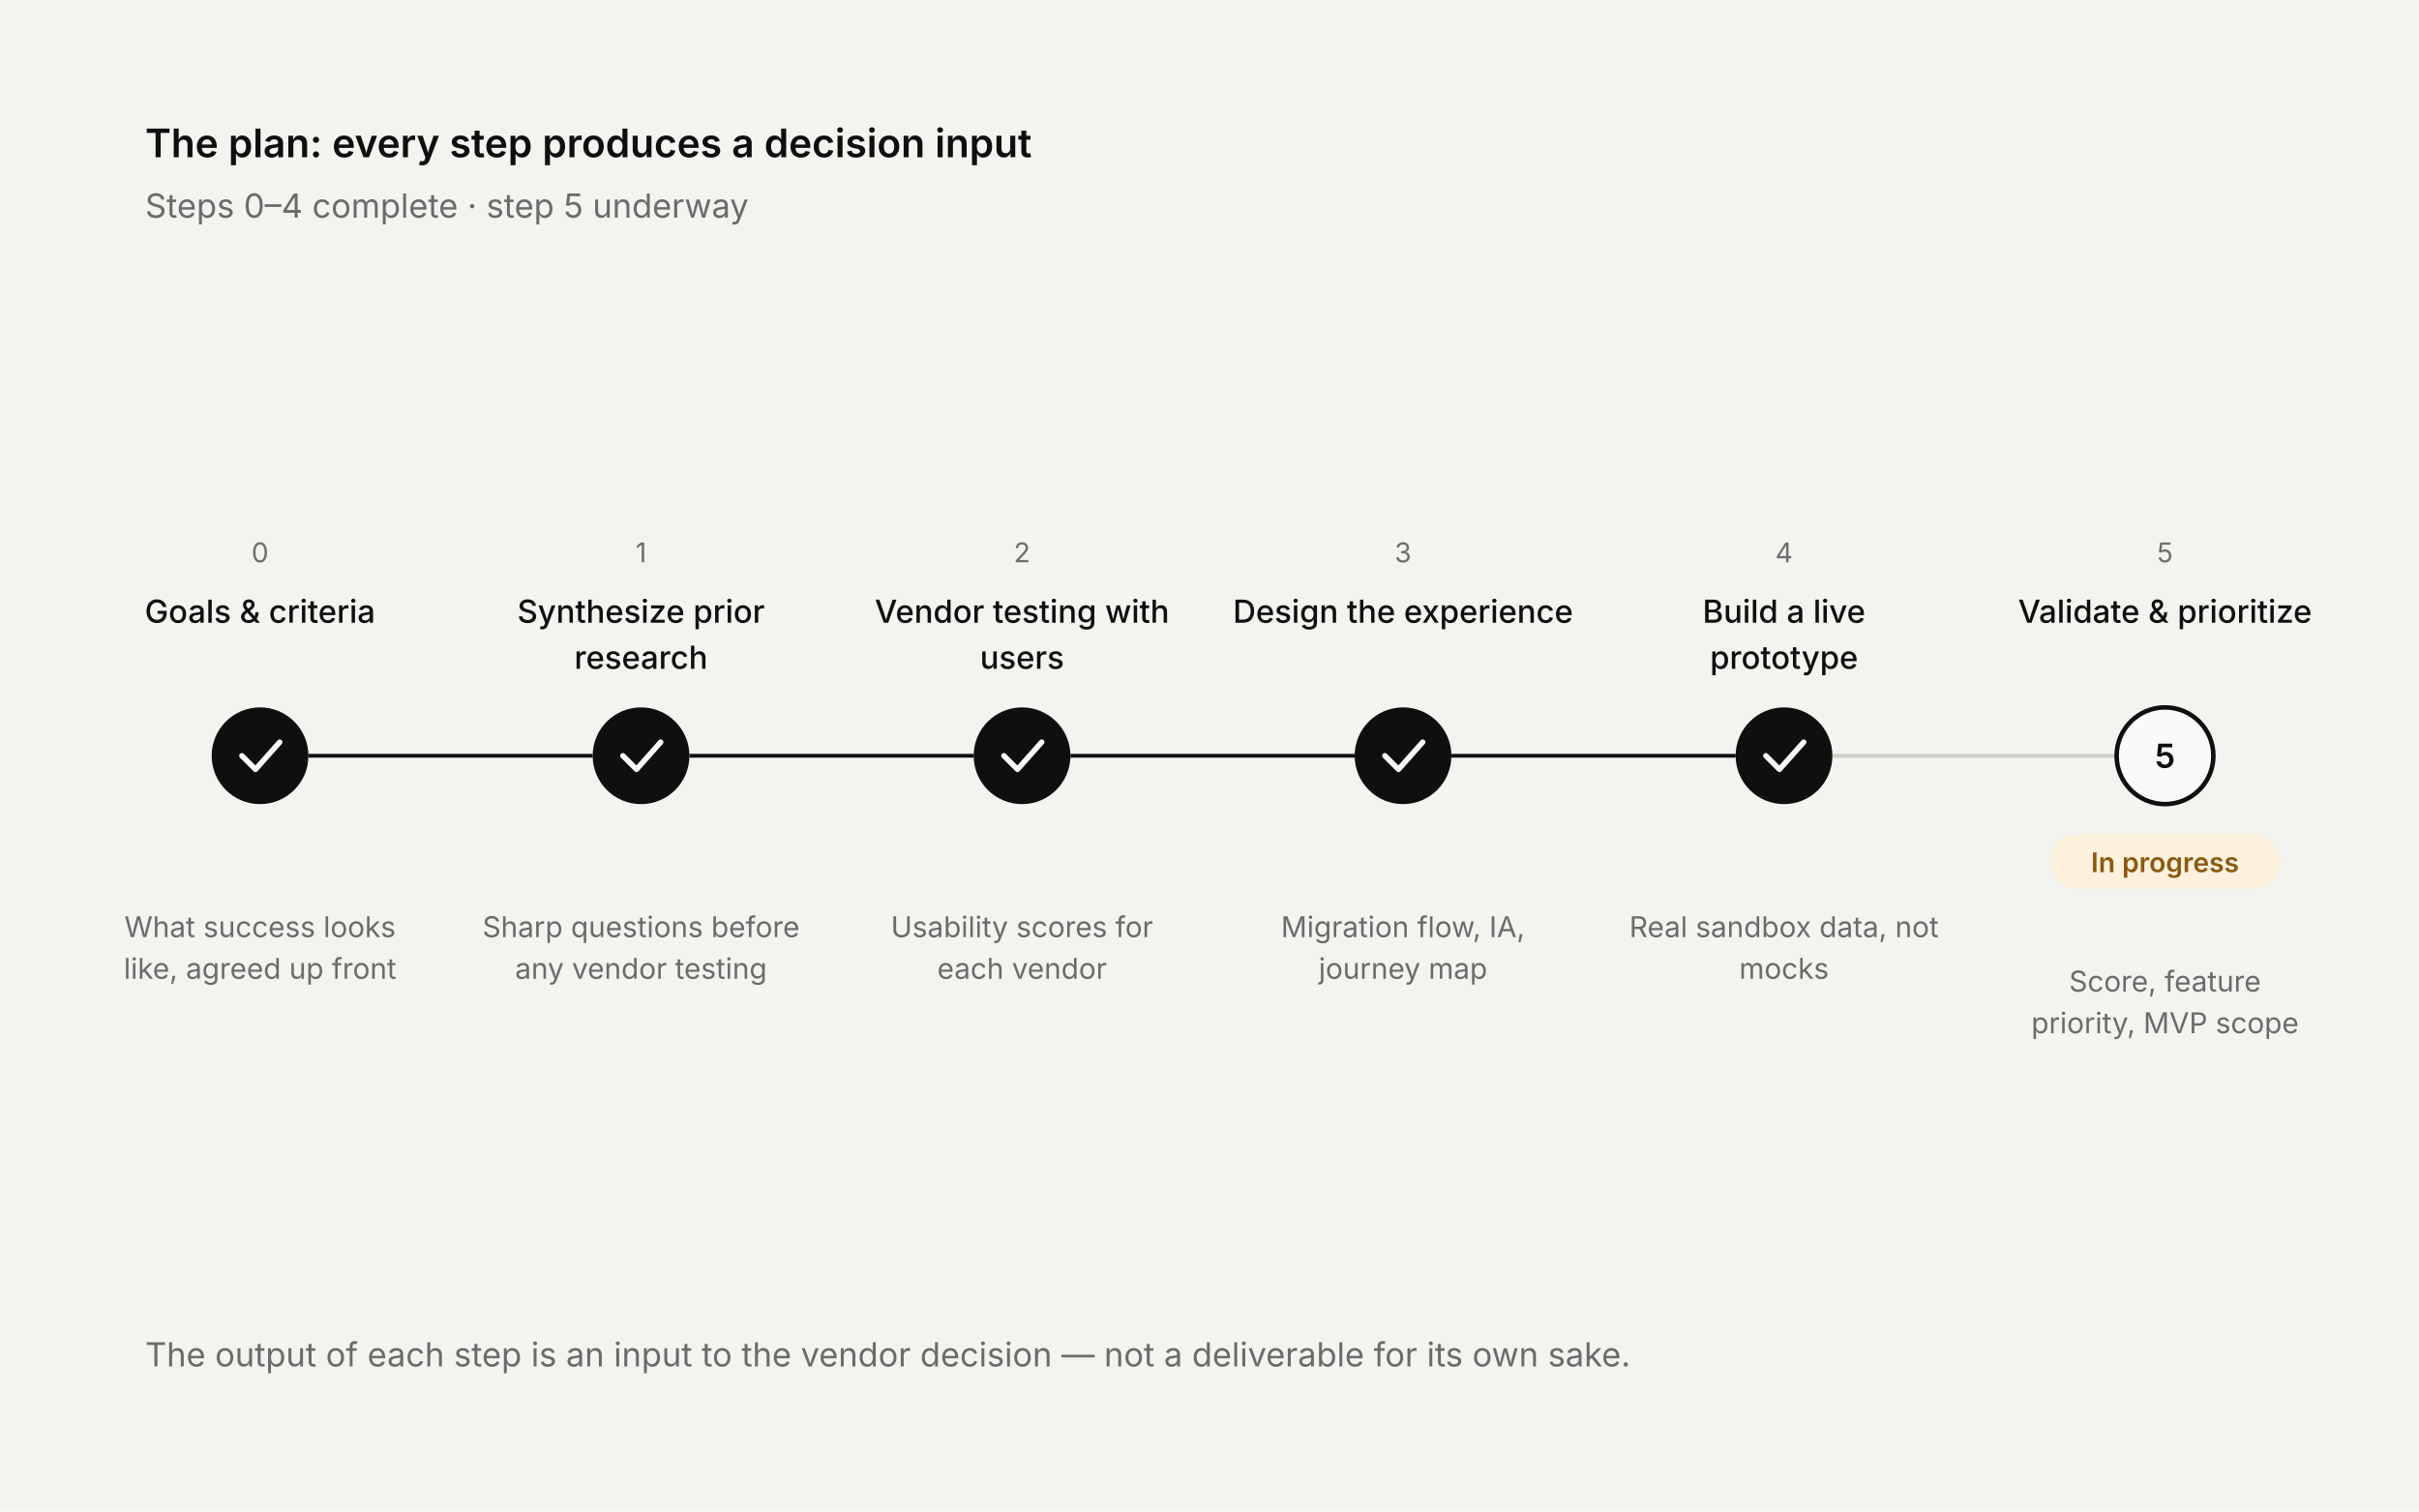
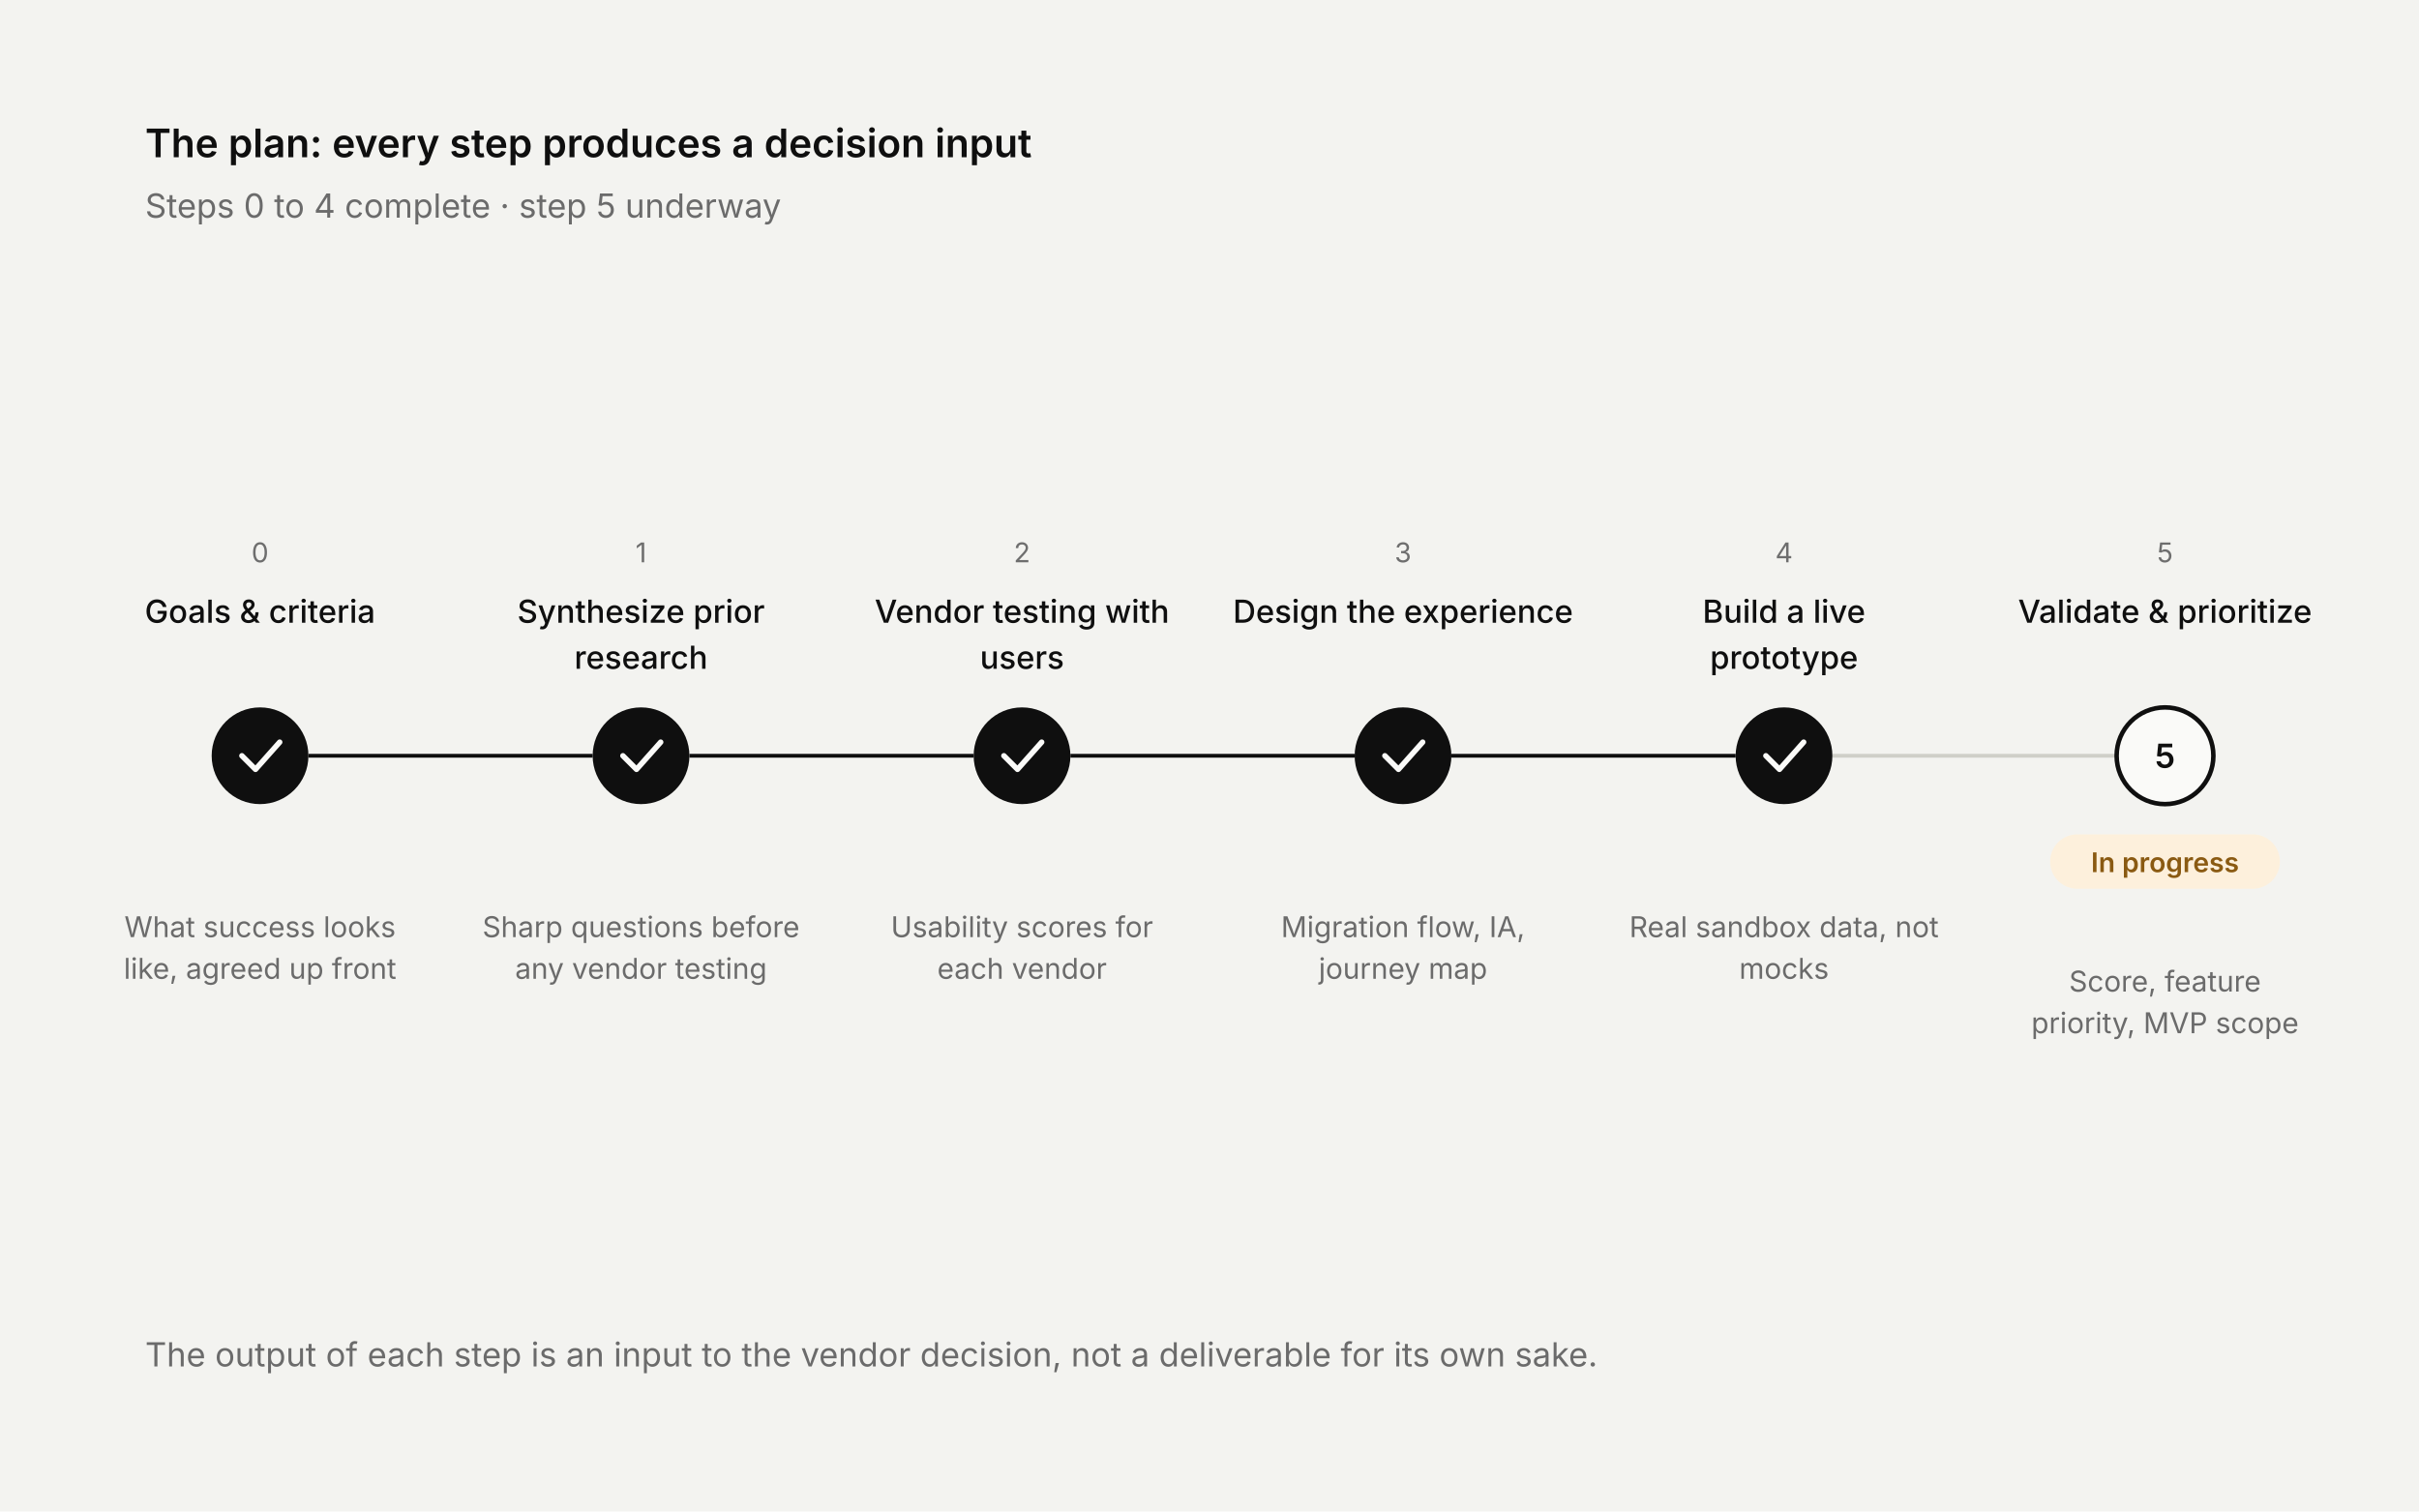
<svg xmlns="http://www.w3.org/2000/svg" viewBox="0 0 800 500" width="800" height="500" role="img" aria-label="Six-step research and design plan; steps zero to four are complete and step five, validate and prioritize, is in progress" font-family="Inter, Helvetica, Arial, sans-serif">
  <rect width="800" height="500" fill="#f3f3f0" />
  <text x="48" y="52" font-size="13" fill="#0f0f0f" text-anchor="start" font-weight="600">The plan: every step produces a decision input</text>
-   <text x="48" y="72" font-size="11" fill="#6b6b6b" text-anchor="start">Steps 0–4 complete · step 5 underway</text>
+   <text x="48" y="72" font-size="11" fill="#6b6b6b" text-anchor="start">Steps 0 to 4 complete · step 5 underway</text>
  <line x1="102" y1="250" x2="196" y2="250" stroke="#0f0f0f" stroke-width="1.25" />
  <line x1="228" y1="250" x2="322" y2="250" stroke="#0f0f0f" stroke-width="1.25" />
  <line x1="354" y1="250" x2="448" y2="250" stroke="#0f0f0f" stroke-width="1.25" />
  <line x1="480" y1="250" x2="574" y2="250" stroke="#0f0f0f" stroke-width="1.25" />
  <line x1="606" y1="250" x2="700" y2="250" stroke="#cfcfc8" stroke-width="1.25" />
  <circle cx="86" cy="250" r="16" fill="#0f0f0f" />
  <path d="M80 250 L84.5 254.5 L92.5 245.5" fill="none" stroke="#fafaf8" stroke-width="1.8" stroke-linecap="round" stroke-linejoin="round" />
  <text x="86" y="186" font-size="9" fill="#6e6e6e" text-anchor="middle" letter-spacing="1">0</text>
  <text x="86" y="206.0" font-size="10.5" fill="#0f0f0f" text-anchor="middle" font-weight="500">Goals &amp; criteria</text>
  <text x="86" y="310.0" font-size="9.5" fill="#6b6b6b" text-anchor="middle">What success looks</text>
  <text x="86" y="323.775" font-size="9.5" fill="#6b6b6b" text-anchor="middle">like, agreed up front</text>
  <circle cx="212" cy="250" r="16" fill="#0f0f0f" />
  <path d="M206 250 L210.5 254.5 L218.5 245.5" fill="none" stroke="#fafaf8" stroke-width="1.8" stroke-linecap="round" stroke-linejoin="round" />
  <text x="212" y="186" font-size="9" fill="#6e6e6e" text-anchor="middle" letter-spacing="1">1</text>
  <text x="212" y="206.0" font-size="10.5" fill="#0f0f0f" text-anchor="middle" font-weight="500">Synthesize prior</text>
  <text x="212" y="221.225" font-size="10.5" fill="#0f0f0f" text-anchor="middle" font-weight="500">research</text>
  <text x="212" y="310.0" font-size="9.5" fill="#6b6b6b" text-anchor="middle">Sharp questions before</text>
  <text x="212" y="323.775" font-size="9.5" fill="#6b6b6b" text-anchor="middle">any vendor testing</text>
  <circle cx="338" cy="250" r="16" fill="#0f0f0f" />
  <path d="M332 250 L336.5 254.5 L344.5 245.5" fill="none" stroke="#fafaf8" stroke-width="1.8" stroke-linecap="round" stroke-linejoin="round" />
  <text x="338" y="186" font-size="9" fill="#6e6e6e" text-anchor="middle" letter-spacing="1">2</text>
  <text x="338" y="206.0" font-size="10.5" fill="#0f0f0f" text-anchor="middle" font-weight="500">Vendor testing with</text>
  <text x="338" y="221.225" font-size="10.5" fill="#0f0f0f" text-anchor="middle" font-weight="500">users</text>
  <text x="338" y="310.0" font-size="9.5" fill="#6b6b6b" text-anchor="middle">Usability scores for</text>
  <text x="338" y="323.775" font-size="9.5" fill="#6b6b6b" text-anchor="middle">each vendor</text>
  <circle cx="464" cy="250" r="16" fill="#0f0f0f" />
  <path d="M458 250 L462.5 254.5 L470.5 245.5" fill="none" stroke="#fafaf8" stroke-width="1.8" stroke-linecap="round" stroke-linejoin="round" />
  <text x="464" y="186" font-size="9" fill="#6e6e6e" text-anchor="middle" letter-spacing="1">3</text>
  <text x="464" y="206.0" font-size="10.5" fill="#0f0f0f" text-anchor="middle" font-weight="500">Design the experience</text>
  <text x="464" y="310.0" font-size="9.5" fill="#6b6b6b" text-anchor="middle">Migration flow, IA,</text>
  <text x="464" y="323.775" font-size="9.5" fill="#6b6b6b" text-anchor="middle">journey map</text>
  <circle cx="590" cy="250" r="16" fill="#0f0f0f" />
  <path d="M584 250 L588.5 254.5 L596.5 245.5" fill="none" stroke="#fafaf8" stroke-width="1.8" stroke-linecap="round" stroke-linejoin="round" />
  <text x="590" y="186" font-size="9" fill="#6e6e6e" text-anchor="middle" letter-spacing="1">4</text>
  <text x="590" y="206.0" font-size="10.5" fill="#0f0f0f" text-anchor="middle" font-weight="500">Build a live</text>
  <text x="590" y="221.225" font-size="10.5" fill="#0f0f0f" text-anchor="middle" font-weight="500">prototype</text>
  <text x="590" y="310.0" font-size="9.5" fill="#6b6b6b" text-anchor="middle">Real sandbox data, not</text>
  <text x="590" y="323.775" font-size="9.5" fill="#6b6b6b" text-anchor="middle">mocks</text>
  <circle cx="716" cy="250" r="16" fill="#fafaf8" stroke="#0f0f0f" stroke-width="1.5" />
  <text x="716" y="254" font-size="11" fill="#0f0f0f" text-anchor="middle" font-weight="600">5</text>
  <rect x="678" y="276" width="76" height="18" rx="9" fill="#fdf0dc" />
  <text x="716" y="288.5" font-size="9" fill="#8a5a12" text-anchor="middle" font-weight="600">In progress</text>
  <text x="716" y="186" font-size="9" fill="#6e6e6e" text-anchor="middle" letter-spacing="1">5</text>
  <text x="716" y="206.0" font-size="10.5" fill="#0f0f0f" text-anchor="middle" font-weight="500">Validate &amp; prioritize</text>
  <text x="716" y="328.0" font-size="9.5" fill="#6b6b6b" text-anchor="middle">Score, feature</text>
  <text x="716" y="341.775" font-size="9.5" fill="#6b6b6b" text-anchor="middle">priority, MVP scope</text>
-   <text x="48" y="452" font-size="11" fill="#6b6b6b" text-anchor="start">The output of each step is an input to the vendor decision — not a deliverable for its own sake.</text>
+   <text x="48" y="452" font-size="11" fill="#6b6b6b" text-anchor="start">The output of each step is an input to the vendor decision, not a deliverable for its own sake.</text>
</svg>
